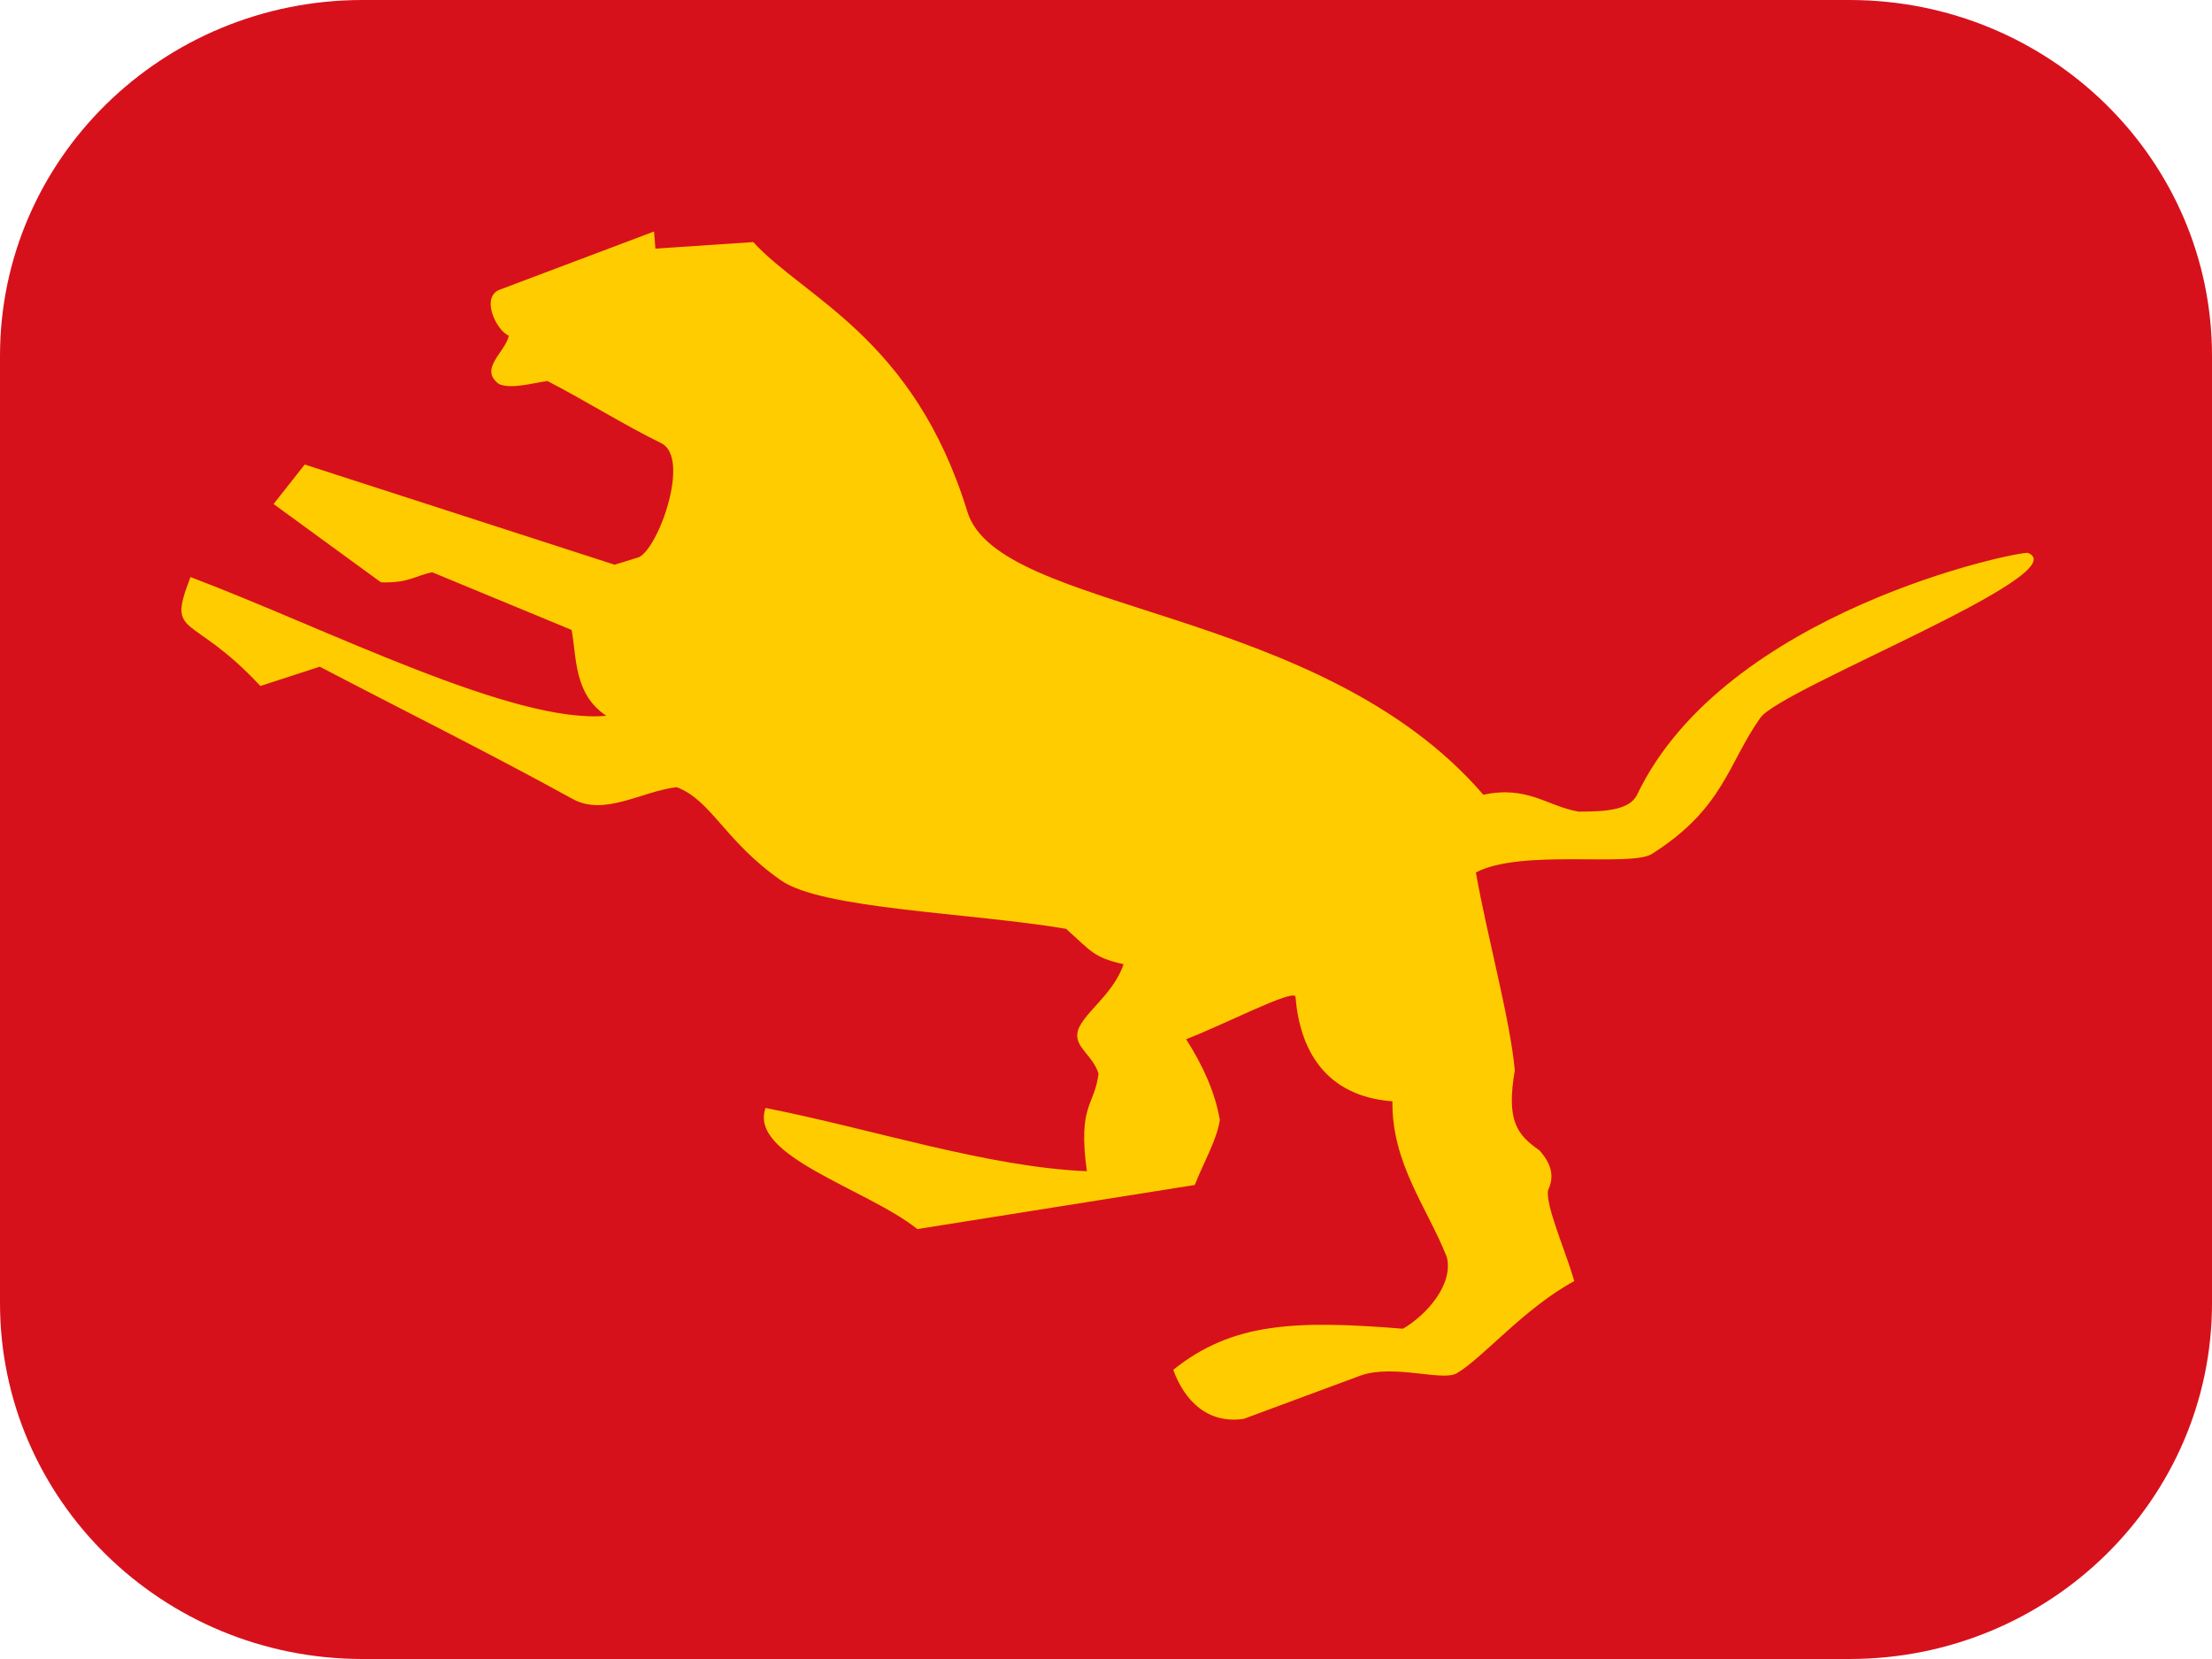
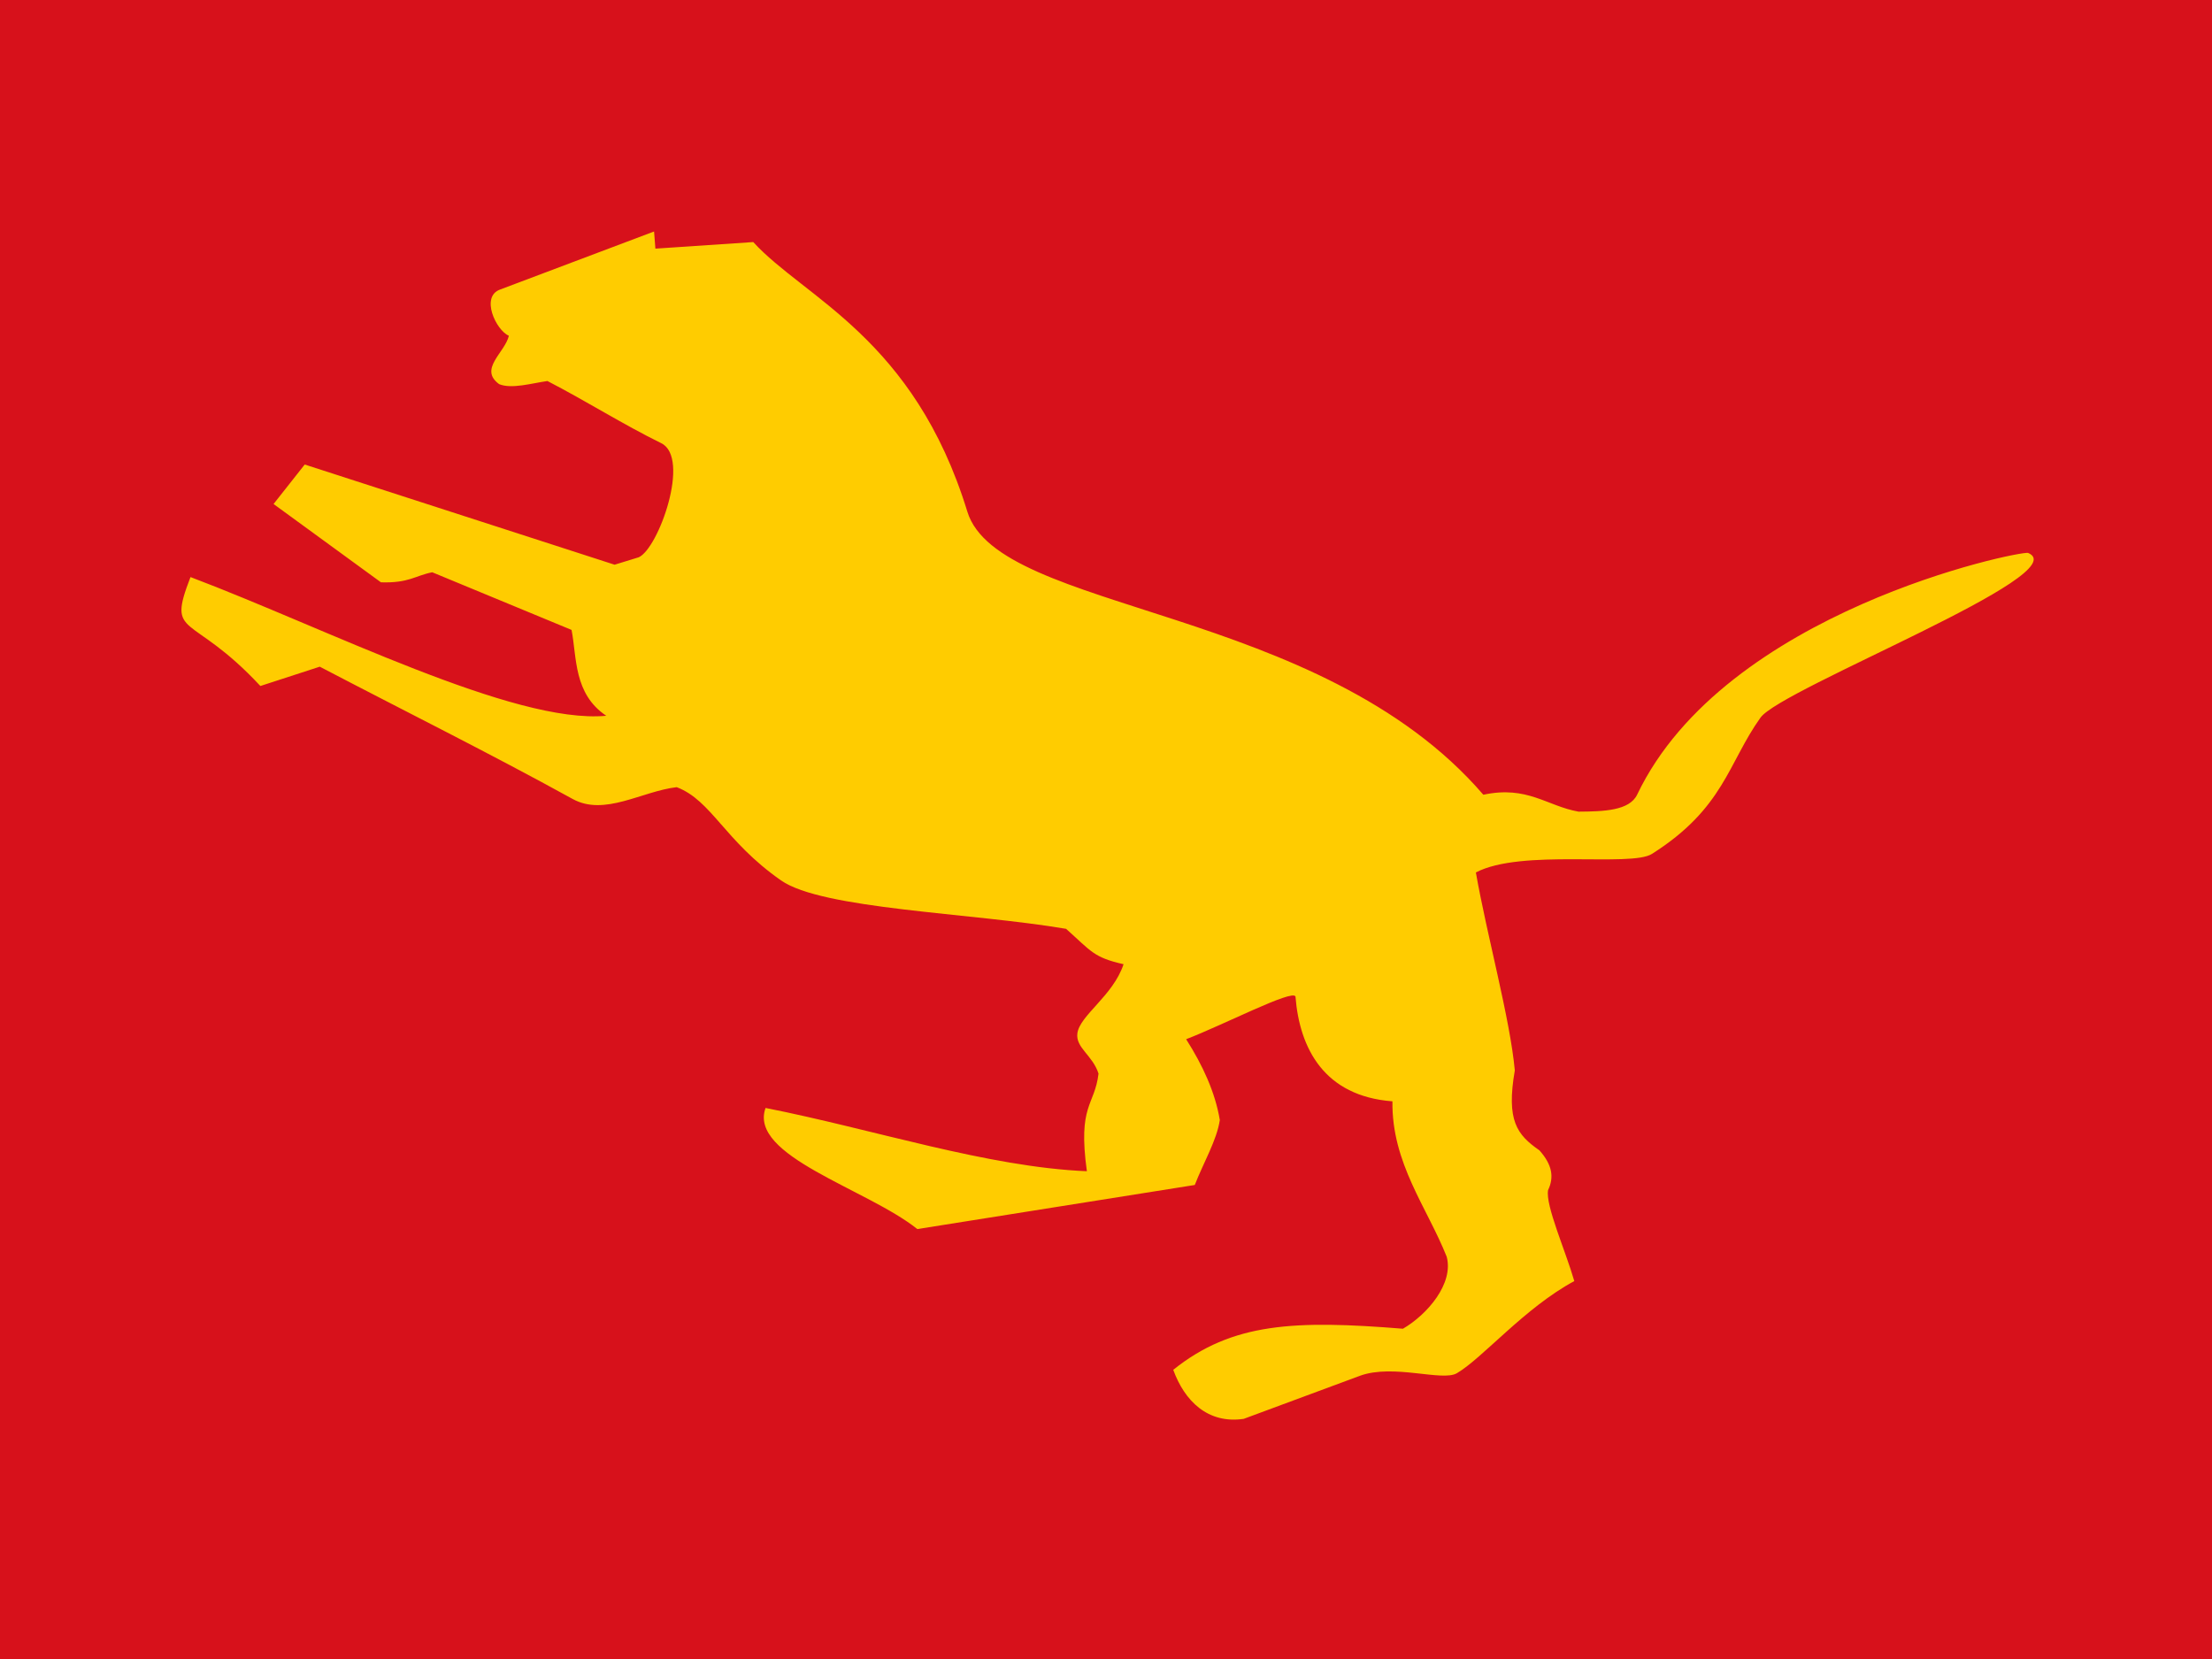
<svg xmlns="http://www.w3.org/2000/svg" version="1.1" id="svg1" width="1000" height="750" viewBox="0 0 1000 750" xml:space="preserve">
  <defs id="defs1">
    <clipPath id="clipPath18" clipPathUnits="userSpaceOnUse">
      <path style="clip-rule:evenodd" id="path16" d="M 0,1.2207e-4 H 1080 V 540 H 0 Z" />
    </clipPath>
    <clipPath id="clipPath36" clipPathUnits="userSpaceOnUse">
      <path style="clip-rule:evenodd" id="path34" d="M -3.0518e-5,540 H 1080 V 6.1035e-5 H -6.1035e-5" />
    </clipPath>
    <clipPath id="clipPath46" clipPathUnits="userSpaceOnUse">
      <path style="clip-rule:evenodd" id="path44" d="M -6.1035e-5,540 H 1080 V 6.1035e-5 H -6.1035e-5" />
    </clipPath>
    <clipPath id="c" clipPathUnits="userSpaceOnUse">
      <path stroke-width=".265" d="M182 65c-.931 7.879-2.006 14.862-2 23 .037 50.12 20.351 93.802 53 110 32.649-16.198 52.963-59.88 53-110 .006-8.138-1.069-15.121-2-23-21.899 9.982-40.682 5.573-51 0-10.318 5.573-29.101 9.982-51 0z" id="path1" />
    </clipPath>
    <clipPath id="a" clipPathUnits="userSpaceOnUse">
      <path stroke-width=".265" d="M48.154 17.198c-.246 2.085-.531 3.932-.529 6.085.01 13.261 5.385 24.819 14.023 29.104 8.638-4.286 14.013-15.843 14.023-29.104.002-2.153-.283-4.001-.529-6.085-5.794 2.641-10.764 1.475-13.494 0-2.73 1.475-7.7 2.641-13.494 0z" id="path2" />
    </clipPath>
    <clipPath id="clipPath18-4" clipPathUnits="userSpaceOnUse">
      <path style="clip-rule:evenodd" id="path16-5" d="M 0,1.8311e-4 H 1133.88 V 566.88 H 0 Z" />
    </clipPath>
  </defs>
-   <rect width="100%" fill="#bae6fd" id="rect2" x="0" y="0" style="fill:#d7111b;stroke-width:1;fill-opacity:1" height="100%" ry="160.877" rx="163.877" />
+   <rect width="100%" fill="#bae6fd" id="rect2" x="0" y="0" style="fill:#d7111b;fill-opacity:1;stroke-width:1" height="100%" ry="0" rx="0" />
  <g transform="matrix(1.397017,0,0,-1.397017,-258.4148,1151.283)" id="g10">
    <path id="path22" style="fill:#ffcc00;fill-opacity:1;fill-rule:evenodd;stroke:none" d="m 841.253,645.18 c 16.21,-6.69 -79.83,-43.87 -86.58,-53.31 -10.5,-14.7 -11.82,-29.35 -35.13,-44.1 -6.87,-4.35 -42.23,1.75 -56.97,-6 3.66,-20.77 11.06,-47.29 12.6,-64.06 -2.8,-16.21 0.65,-20.79 7.97,-25.87 4.15,-4.66 4.79,-8.69 2.8,-12.85 -0.92,-4.94 5.65,-19.63 8.48,-29.45 -16.04,-8.64 -29.65,-24.91 -38,-29.82 -4.73,-2.77 -20.53,3.12 -31.35,-0.82 l -37.63,-13.948 c -11.64,-1.708 -19.16,5.833 -22.8,15.868 19.07,15.31 39.38,16.12 74.33,13.3 7.97,4.64 16.45,14.64 14.17,23.27 -6.36,16.03 -17.84,30.3 -17.57,50.32 -22.09,1.68 -30.05,17.11 -31.38,33.92 -0.92,2.43 -23.46,-9.26 -35.38,-13.82 5.39,-8.47 9.4,-17.18 10.9,-26.15 -0.95,-6.51 -5.4,-14.01 -8.1,-21.02 l -89.78,-14.27 c -16.37,13.06 -54.75,23.63 -49.12,39.19 34.66,-6.82 71.82,-19.15 103.98,-20.47 -2.99,21.65 2.51,21.06 3.77,31.59 -1.91,5.96 -7.43,8.33 -6.85,13 0.74,5.84 11.59,12.18 14.95,22.4 -9.7,2.19 -10.4,4.13 -18.6,11.45 -30.75,5.22 -78.88,6.32 -92.25,15.67 -18.32,12.8 -22.42,25.86 -33.75,30.17 -11.22,-1.28 -23.34,-9.51 -33.66,-3.83 -26.75,14.74 -54.56,28.55 -81.85,42.82 l -19.22,-6.25 c -22.58,24.29 -30.41,15.08 -22.61,35.25 44.22,-16.72 104.57,-47.68 134.54,-44.89 -10.62,7.14 -9.49,18.9 -11.23,27.79 l -45.08,18.65 c -5.53,-1.09 -7.56,-3.54 -16.6,-3.25 l -34.75,25.34 10.08,12.78 100.28,-32.42 7.8,2.4 c 6.39,2.8 16.91,32.2 7.3,36.92 -12.32,6.04 -24.39,13.7 -36.83,20.12 -5,-0.7 -11.63,-2.68 -15.63,-1.01 -6.7,4.88 1.85,10.16 3.15,15.66 -4.16,1.75 -9.33,12.74 -2.75,14.99 l 49.73,18.75 0.43,-5.55 31.67,2.13 c 16.47,-18.08 52,-30.99 69.28,-87.24 10.14,-32.99 113.91,-29.96 166.98,-91.61 14.27,3.05 20.54,-3.65 30.8,-5.47 8.15,0.05 16.48,0.3 18.98,5.52 28.4,59.42 123.48,78.86 126.48,78.21 z" />
  </g>
</svg>
